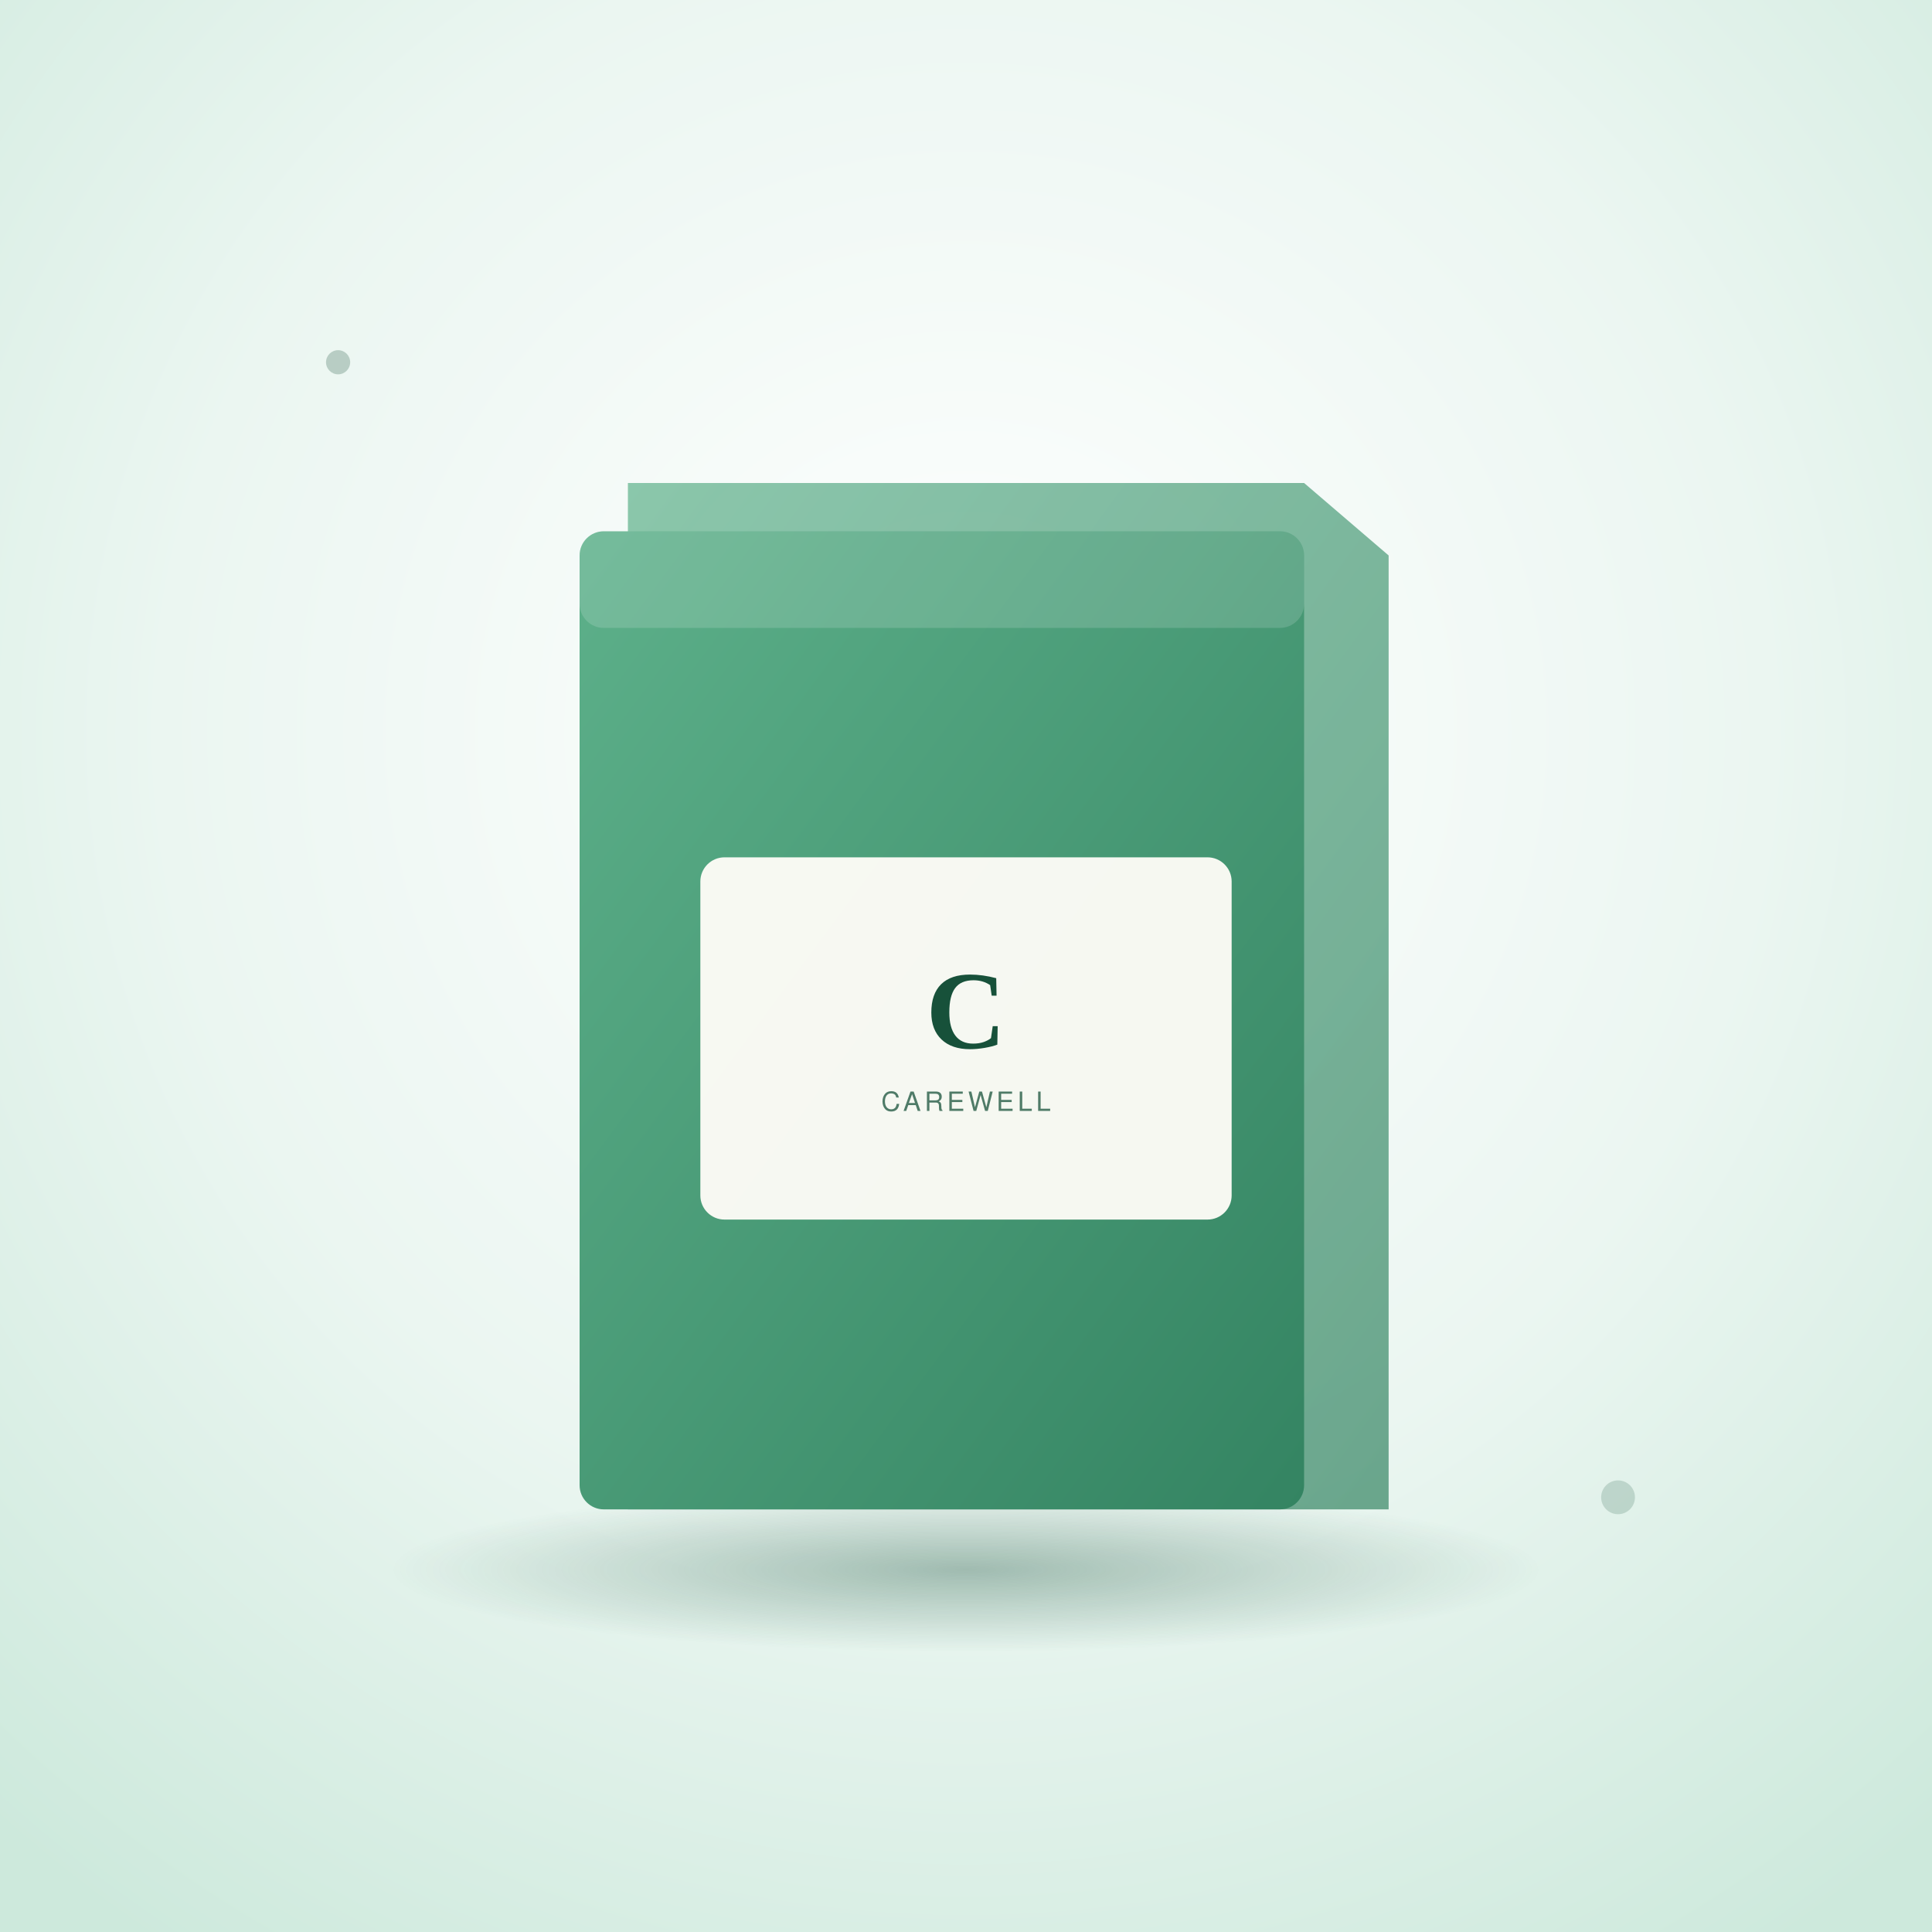
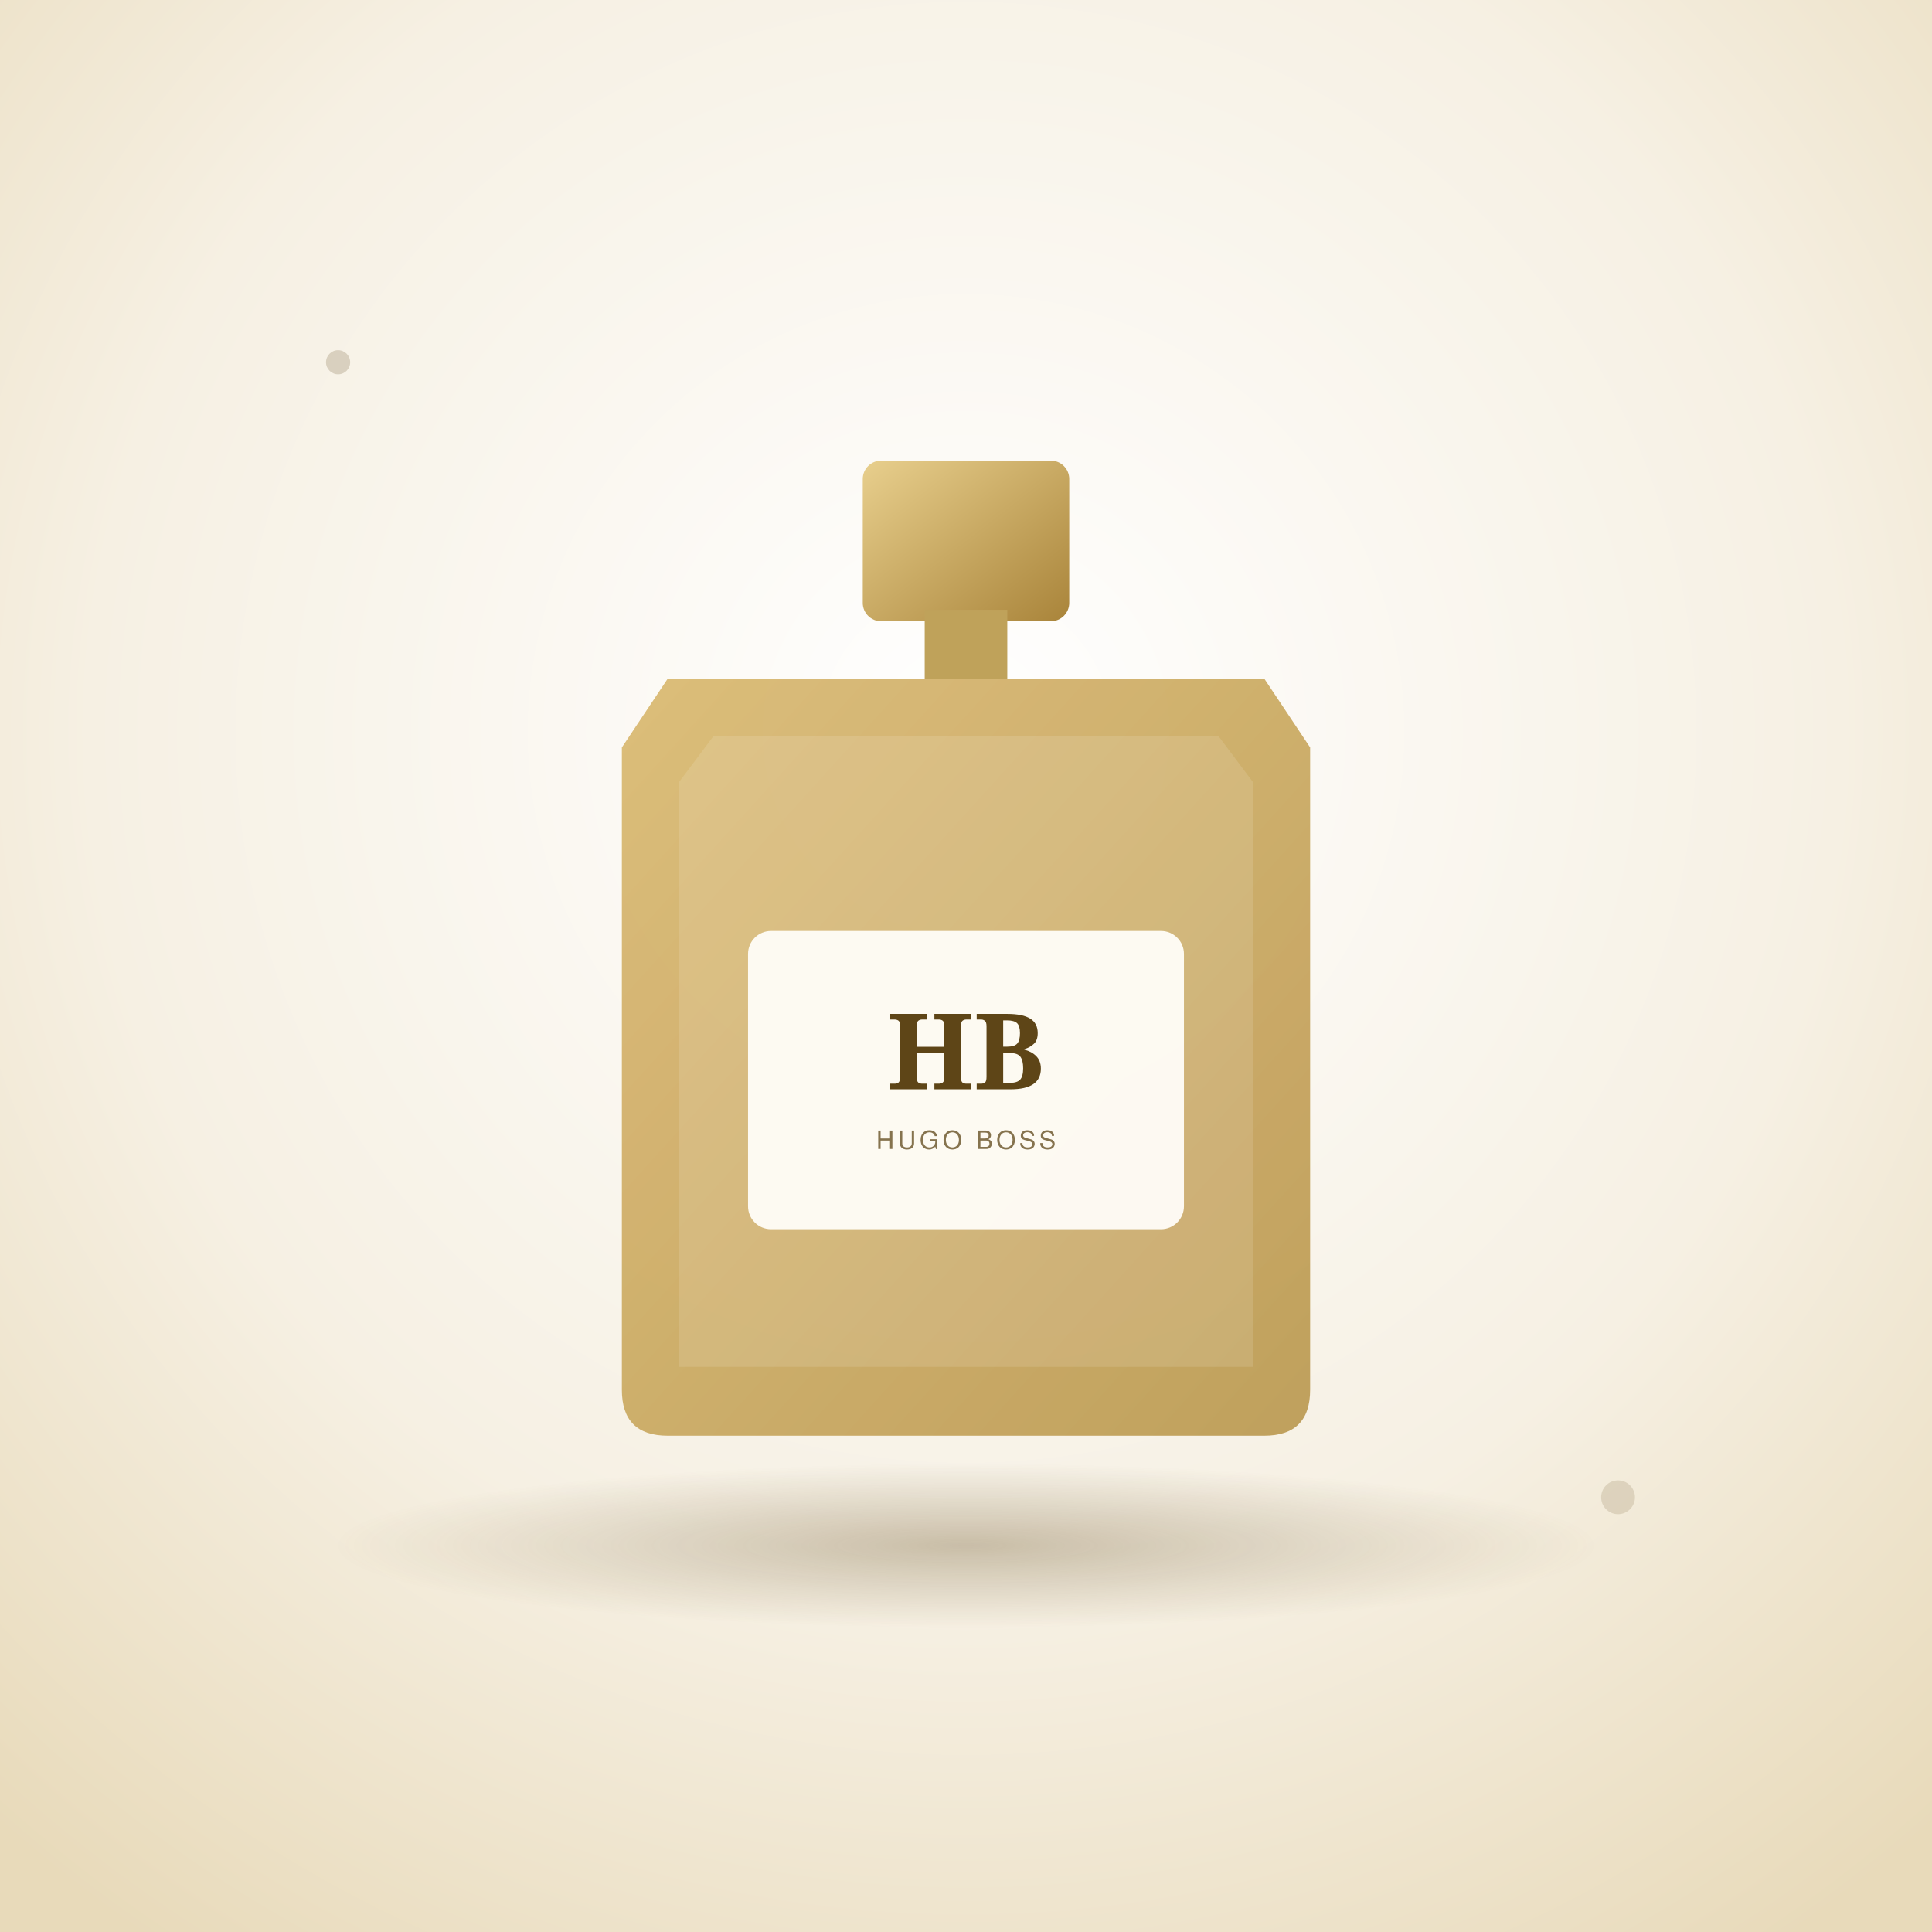
- <svg xmlns="http://www.w3.org/2000/svg" viewBox="0 0 800 800" width="800" height="800" role="img" aria-label="Digital Thermometer">
+ <svg xmlns="http://www.w3.org/2000/svg" viewBox="0 0 800 800" width="800" height="800" role="img" aria-label="Boss Bottled Eau de Parfum">
  <defs>
    <radialGradient id="bg" cx="50%" cy="38%" r="75%">
      <stop offset="0" stop-color="#FFFFFF" />
-       <stop offset=".55" stop-color="#EBF6F1" />
-       <stop offset="1" stop-color="#CDE9DC" stop-opacity="1" />
+       <stop offset=".6" stop-color="#F6F0E3" />
+       <stop offset="1" stop-color="#E8DABA" />
    </radialGradient>
-     <linearGradient id="body" x1="0" y1="0" x2="1" y2="1">
-       <stop offset="0" stop-color="#5DB08A" />
-       <stop offset="1" stop-color="#348462" />
+     <linearGradient id="b" x1="0" y1="0" x2="1" y2="1">
+       <stop offset="0" stop-color="#d9b870" />
+       <stop offset="1" stop-color="#bb9951" />
+     </linearGradient>
+     <linearGradient id="d" x1="0" y1="0" x2="1" y2="1">
+       <stop offset="0" stop-color="#756033" />
+       <stop offset="1" stop-color="#554625" />
    </linearGradient>
    <linearGradient id="gold" x1="0" y1="0" x2="1" y2="1">
      <stop offset="0" stop-color="#E8CF8D" />
      <stop offset="1" stop-color="#A9843A" />
    </linearGradient>
    <linearGradient id="ink" x1="0" y1="0" x2="0" y2="1">
-       <stop offset="0" stop-color="#17513A" />
-       <stop offset="1" stop-color="#17513A" />
+       <stop offset="0" stop-color="#5E4517" />
+       <stop offset="1" stop-color="#5E4517" />
    </linearGradient>
    <radialGradient id="shadow">
-       <stop offset="0" stop-color="#17513A" stop-opacity=".35" />
-       <stop offset="1" stop-color="#17513A" stop-opacity="0" />
+       <stop offset="0" stop-color="#5E4517" stop-opacity=".3" />
+       <stop offset="1" stop-color="#5E4517" stop-opacity="0" />
    </radialGradient>
  </defs>
  <rect width="800" height="800" fill="url(#bg)" />
-   <circle cx="140" cy="150" r="5" fill="#17513A" opacity=".25" />
-   <circle cx="670" cy="620" r="7" fill="#17513A" opacity=".18" />
-   <ellipse cx="400" cy="650" rx="240" ry="34" fill="url(#shadow)" />
-   <g transform="translate(400 410)">
-     <path d="M-140,-210 L140,-210 L175,-180 L175,215 L-140,215 Z" fill="url(#body)" opacity=".7" />
-     <rect x="-160" y="-190" width="300" height="405" rx="10" fill="url(#body)" />
-     <rect x="-160" y="-190" width="300" height="40" rx="10" fill="#fff" opacity=".15" />
-     <rect x="-110" y="-55" width="220" height="150" rx="10" fill="#FFFDF8" opacity=".95" />
-     <text x="0" y="24" text-anchor="middle" font-family="Georgia, 'Times New Roman', serif" font-size="46" font-weight="700" fill="url(#ink)">C</text>
-     <text x="0" y="50" text-anchor="middle" font-family="Helvetica, Arial, sans-serif" font-size="11" letter-spacing="1.5" fill="url(#ink)" opacity=".75">CAREWELL</text>
-     <line x1="-88" x2="88" y1="-37" y2="-37" stroke="url(#ink)" stroke-width="1" opacity=".3" />
+   <circle cx="140" cy="150" r="5" fill="#5E4517" opacity=".2" />
+   <circle cx="670" cy="620" r="7" fill="#5E4517" opacity=".15" />
+   <ellipse cx="400" cy="640" rx="260" ry="34" fill="url(#shadow)" />
+   <g transform="translate(400 395) scale(.95)">
+     <rect x="-45" y="-215" width="90" height="70" rx="8" fill="url(#gold)" />
+     <rect x="-18" y="-150" width="36" height="30" fill="#BFA25A" />
+     <path d="M-130,-120 L130,-120 L150,-90 L150,190 Q150,210 130,210 L-130,210 Q-150,210 -150,190 L-150,-90 Z" fill="url(#b)" opacity=".92" />
+     <path d="M-110,-95 L110,-95 L125,-75 L125,180 L-125,180 L-125,-75 Z" fill="#fff" opacity=".12" />
+     <rect x="-95" y="-10" width="190" height="130" rx="10" fill="#FFFDF8" opacity=".95" />
+     <text x="0" y="59" text-anchor="middle" font-family="Georgia, serif" font-size="46" font-weight="700" fill="url(#ink)">HB</text>
+     <text x="0" y="85" text-anchor="middle" font-family="Helvetica, Arial, sans-serif" font-size="11" letter-spacing="1.5" fill="url(#ink)" opacity=".75">HUGO BOSS</text>
  </g>
</svg>
